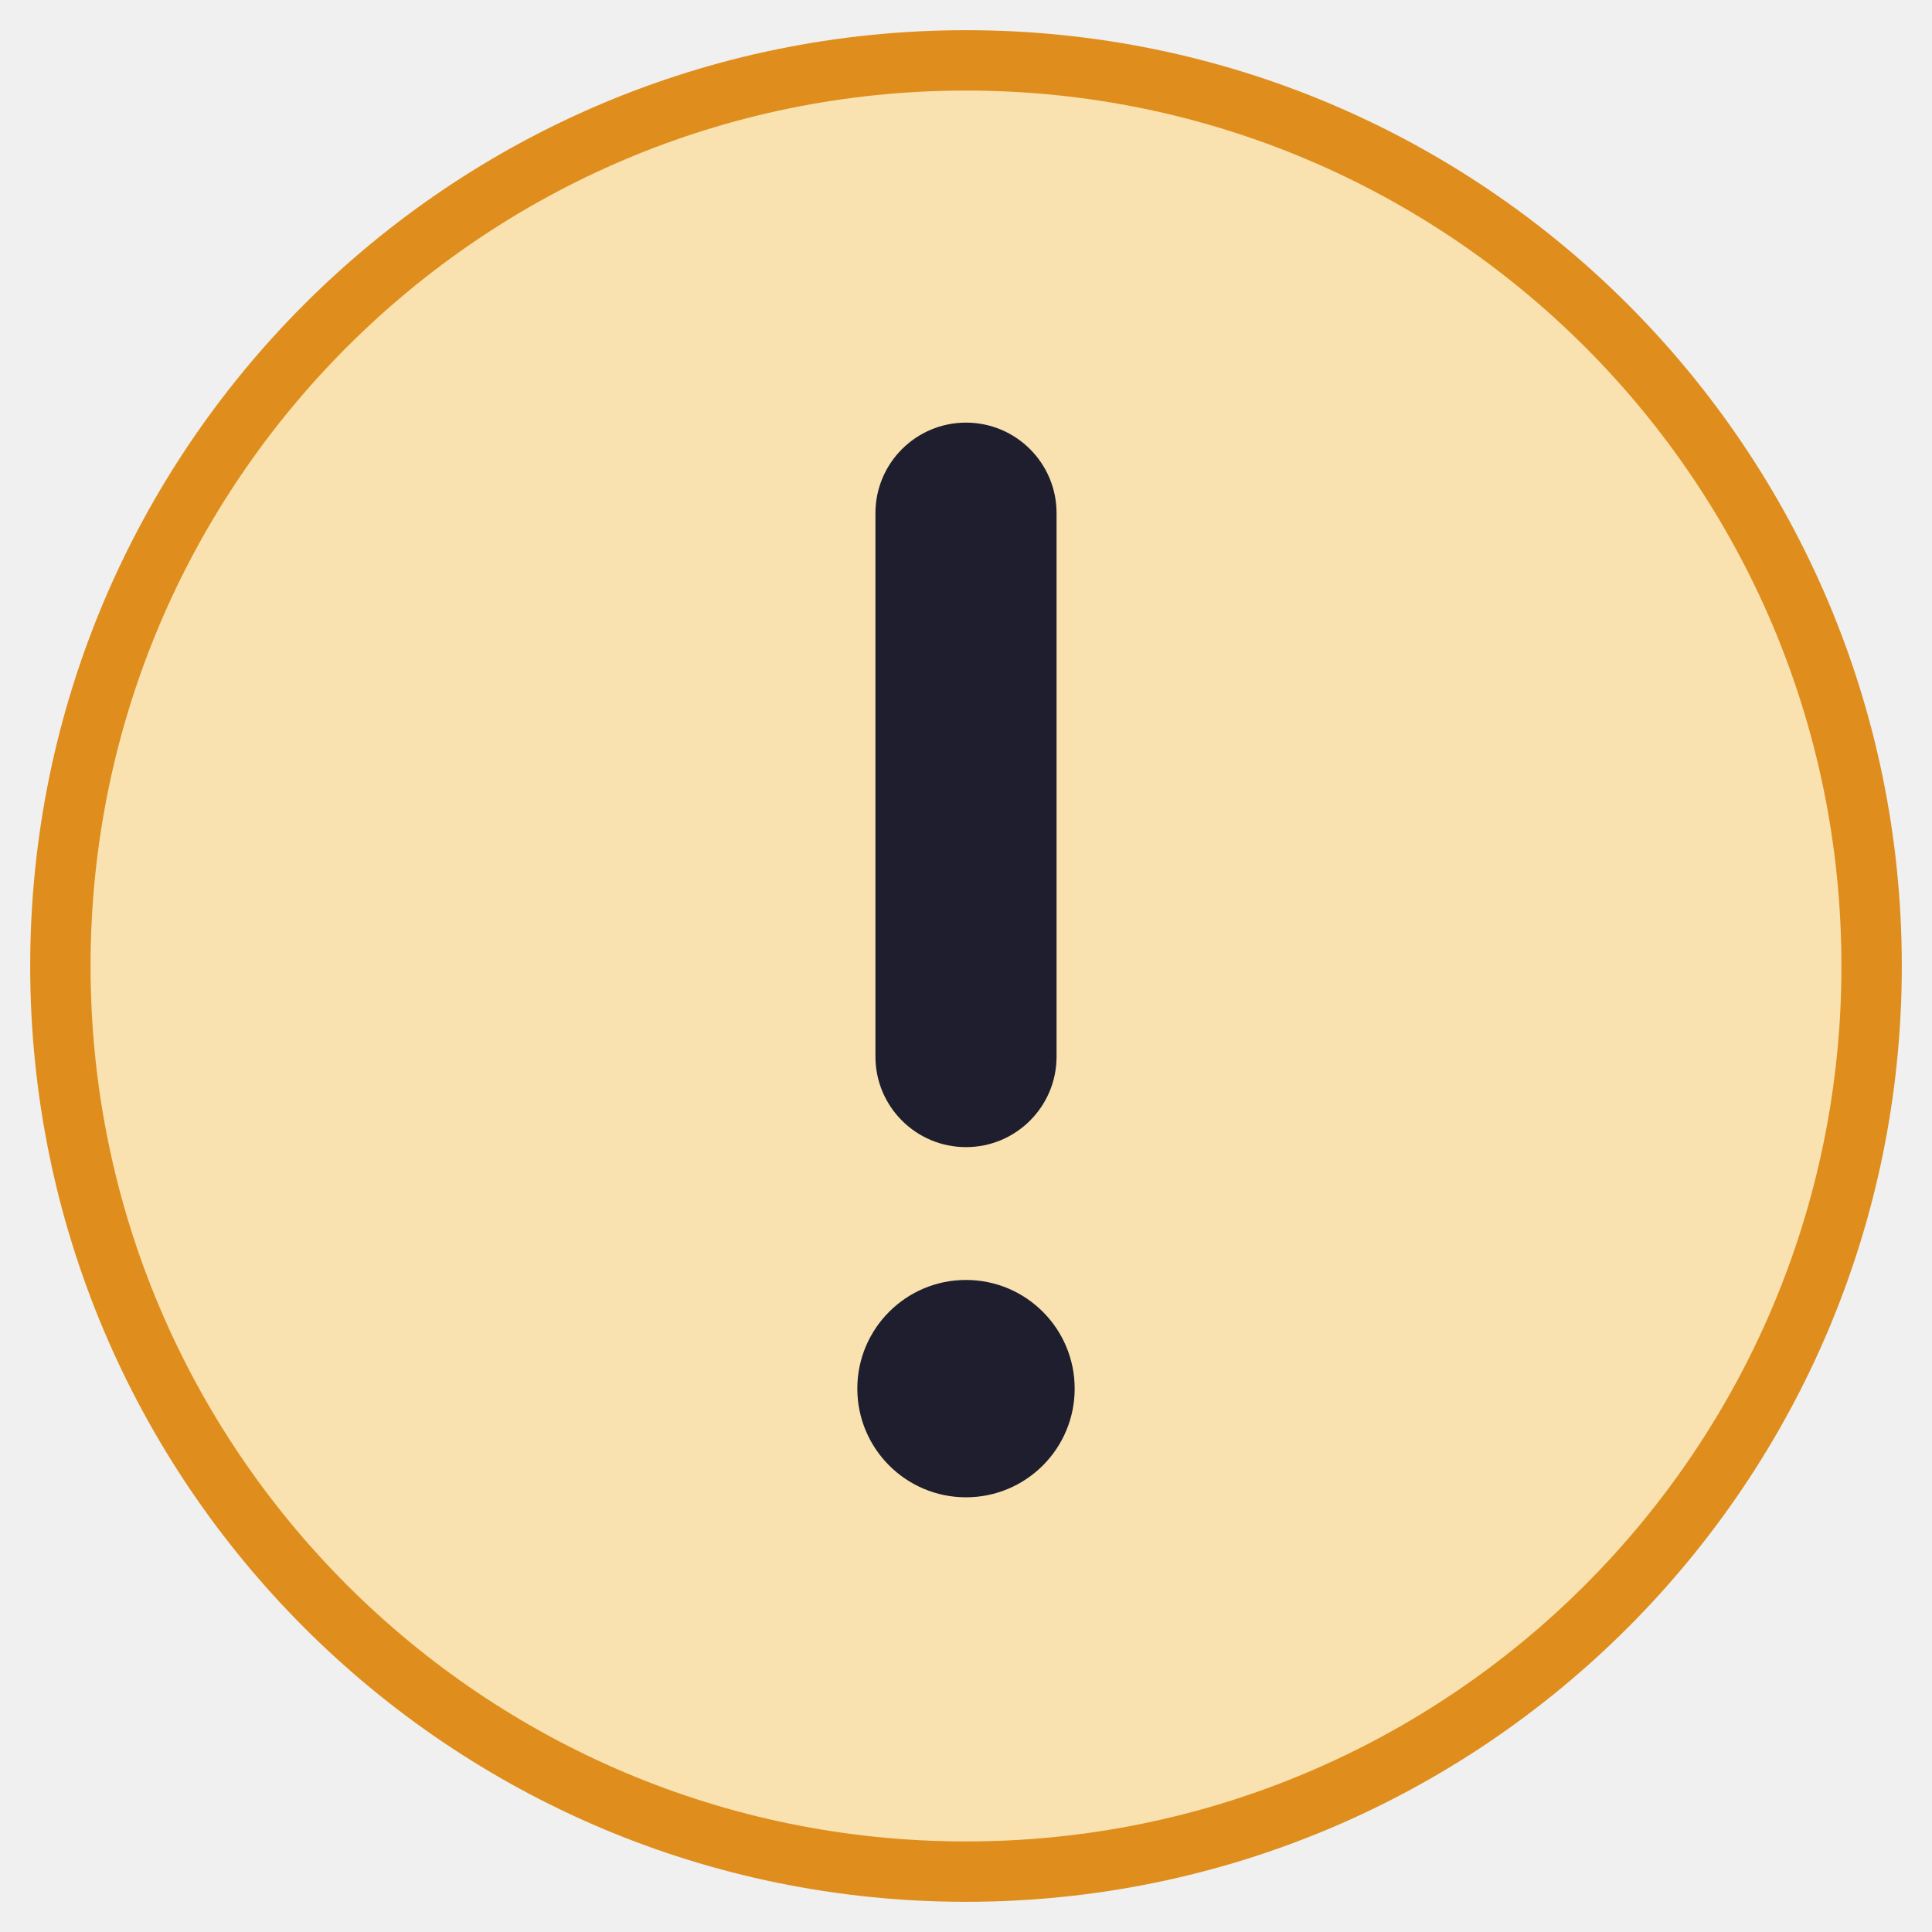
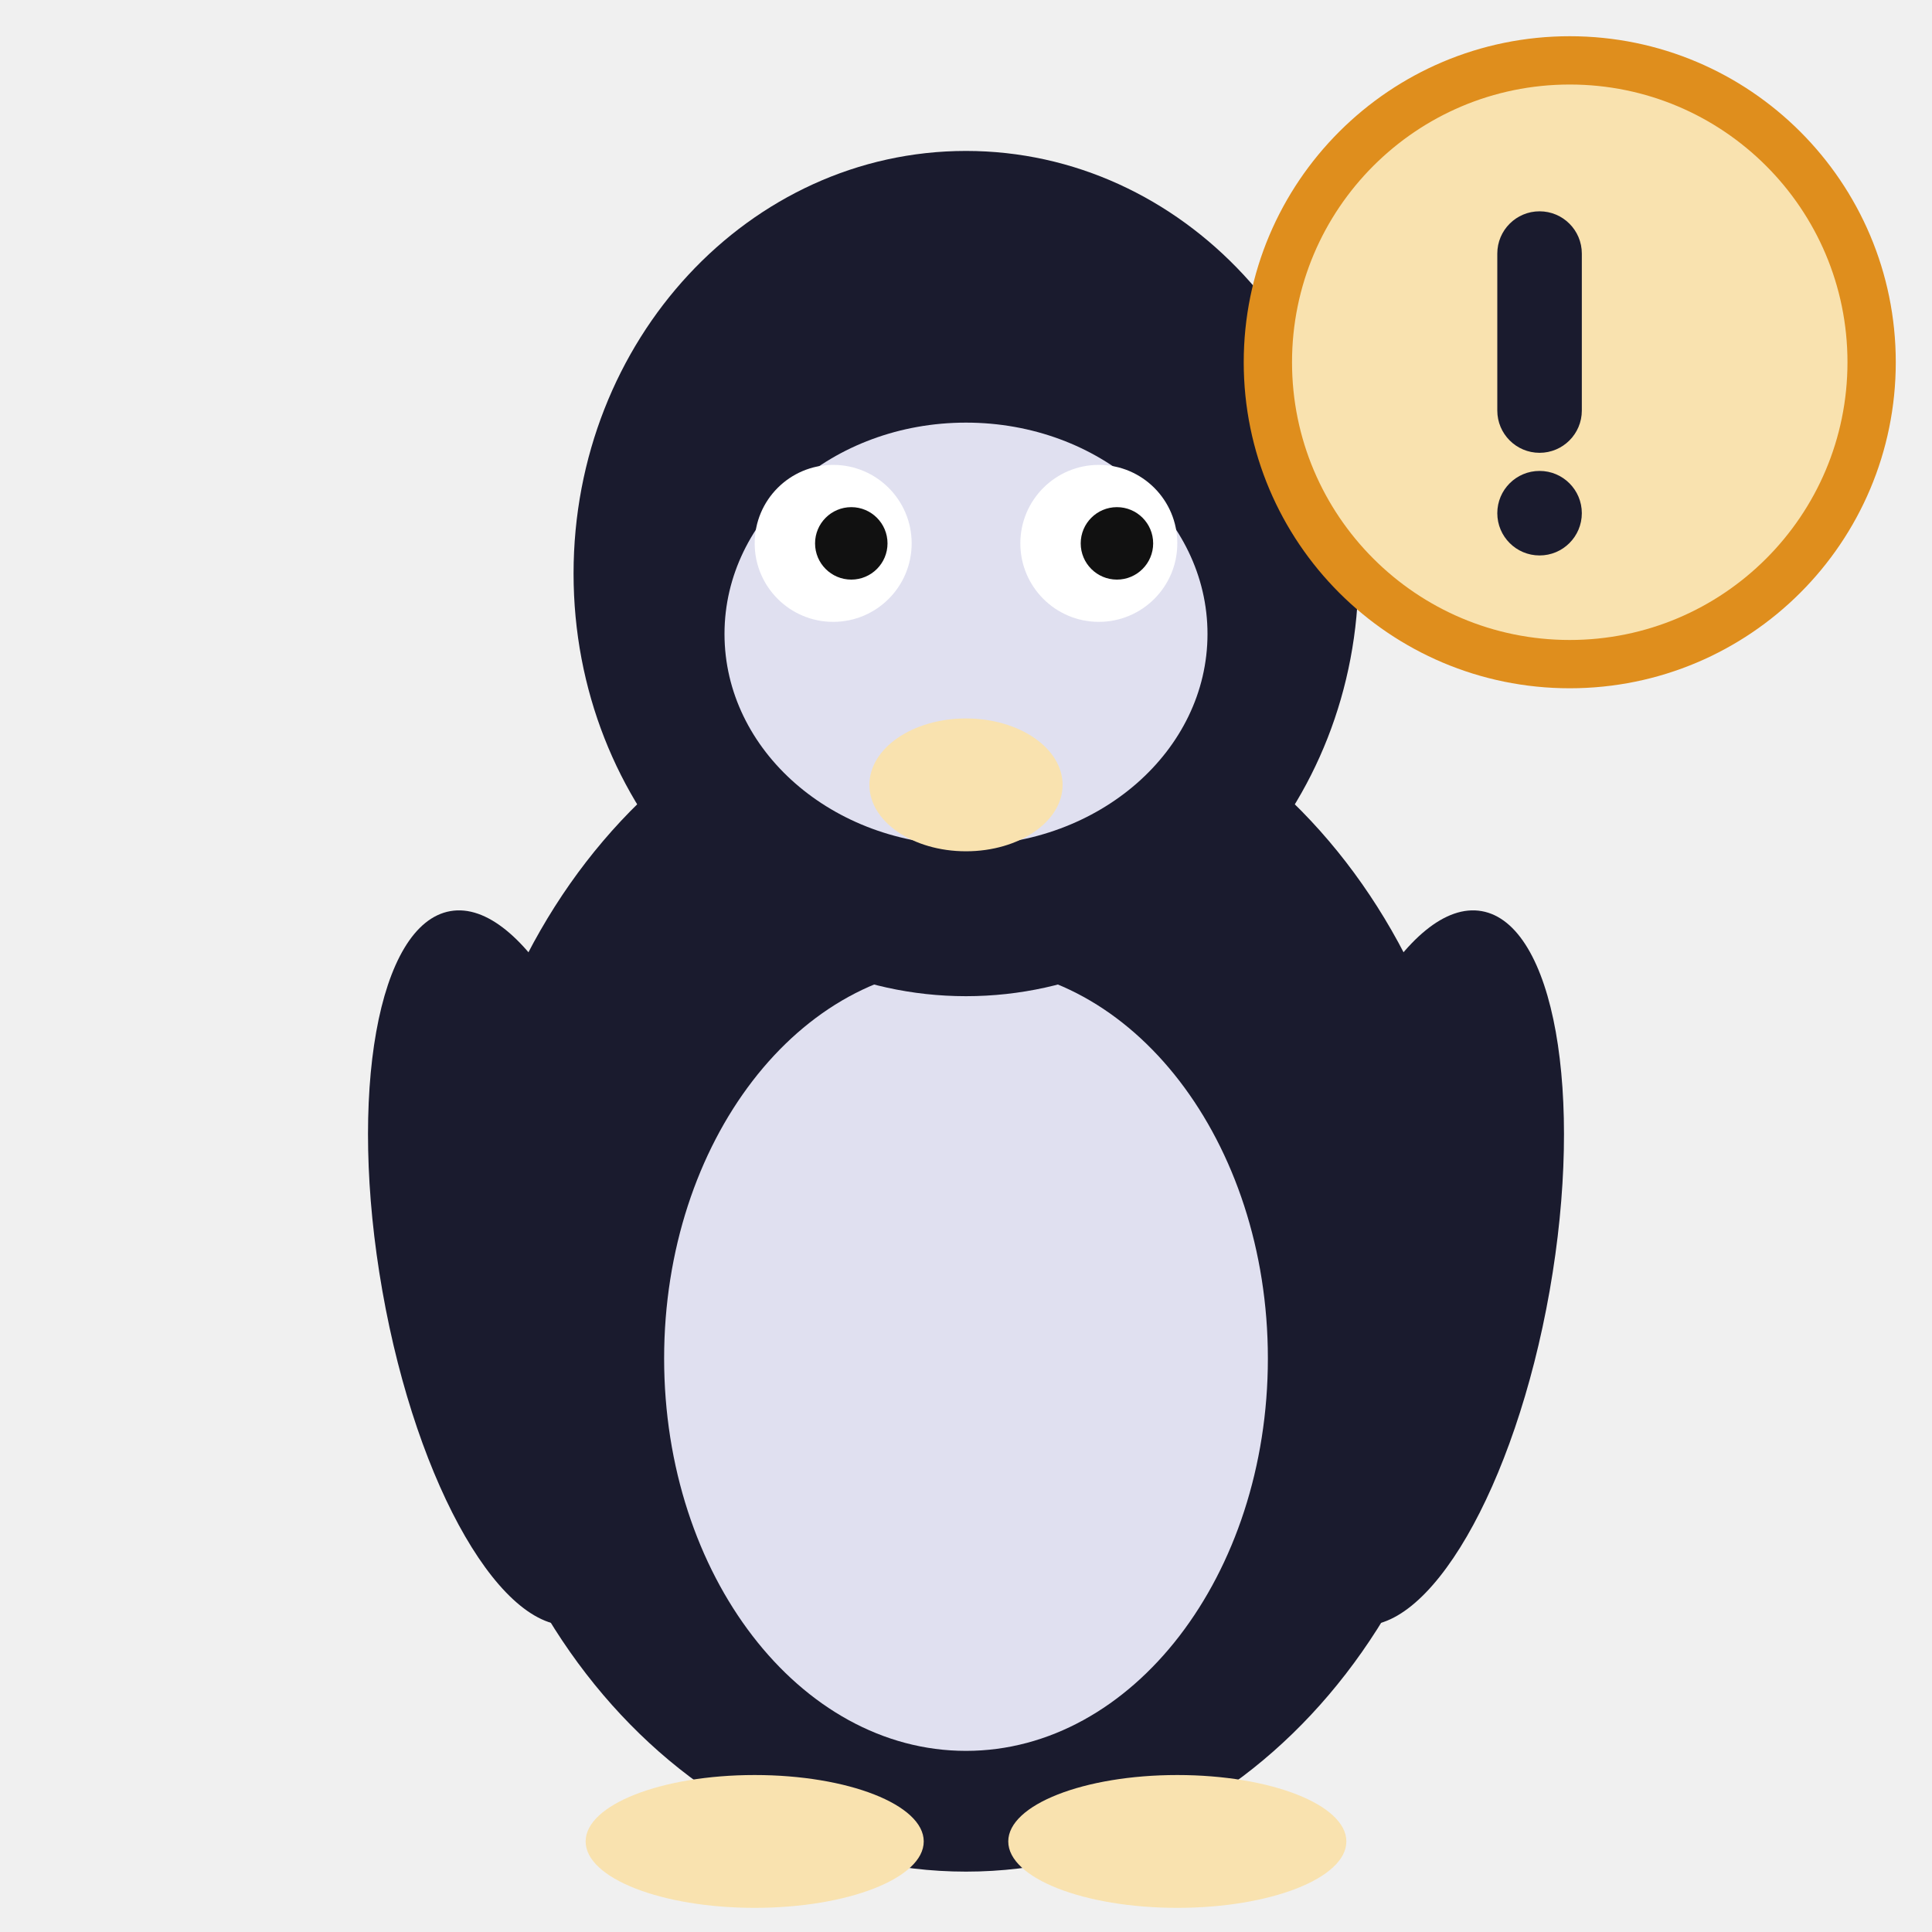
- <svg xmlns="http://www.w3.org/2000/svg" width="16" height="16" viewBox="0 0 16 16">
-   <circle cx="8" cy="8" r="7.5" fill="#f9e2af" stroke="#df8e1d" stroke-width="0.5" />
-   <rect x="7.25" y="3.5" width="1.5" height="6" rx="0.75" fill="#1e1e2e" />
-   <circle cx="8" cy="11.5" r="0.9" fill="#1e1e2e" />
+ <svg xmlns="http://www.w3.org/2000/svg" viewBox="0 0 32 32">
+   <ellipse cx="16" cy="21" rx="8.5" ry="10" fill="#1a1b2e" />
+   <ellipse cx="16" cy="22.5" rx="5" ry="6.5" fill="#e0e0f0" />
+   <ellipse cx="16" cy="9.5" rx="6.5" ry="7" fill="#1a1b2e" />
+   <ellipse cx="16" cy="10.5" rx="4" ry="3.5" fill="#e0e0f0" />
+   <circle cx="13.8" cy="9" r="1.3" fill="#ffffff" />
+   <circle cx="18.2" cy="9" r="1.3" fill="#ffffff" />
+   <circle cx="14.1" cy="9" r="0.6" fill="#111" />
+   <circle cx="18.5" cy="9" r="0.6" fill="#111" />
+   <ellipse cx="16" cy="13" rx="1.6" ry="1.1" fill="#f9e2af" />
+   <ellipse cx="8.5" cy="21" rx="2.2" ry="6" fill="#1a1b2e" transform="rotate(-10 8.5 21)" />
+   <ellipse cx="23.5" cy="21" rx="2.2" ry="6" fill="#1a1b2e" transform="rotate(10 23.5 21)" />
+   <ellipse cx="12.5" cy="30.5" rx="2.8" ry="1.1" fill="#f9e2af" />
+   <ellipse cx="19.5" cy="30.5" rx="2.8" ry="1.1" fill="#f9e2af" />
+   <circle cx="26" cy="6" r="5" fill="#f9e2af" stroke="#df8e1d" stroke-width="0.8" />
+   <rect x="24.8" y="3.5" width="1.4" height="4" rx="0.7" fill="#1a1b2e" />
+   <circle cx="25.5" cy="8.5" r="0.7" fill="#1a1b2e" />
</svg>
